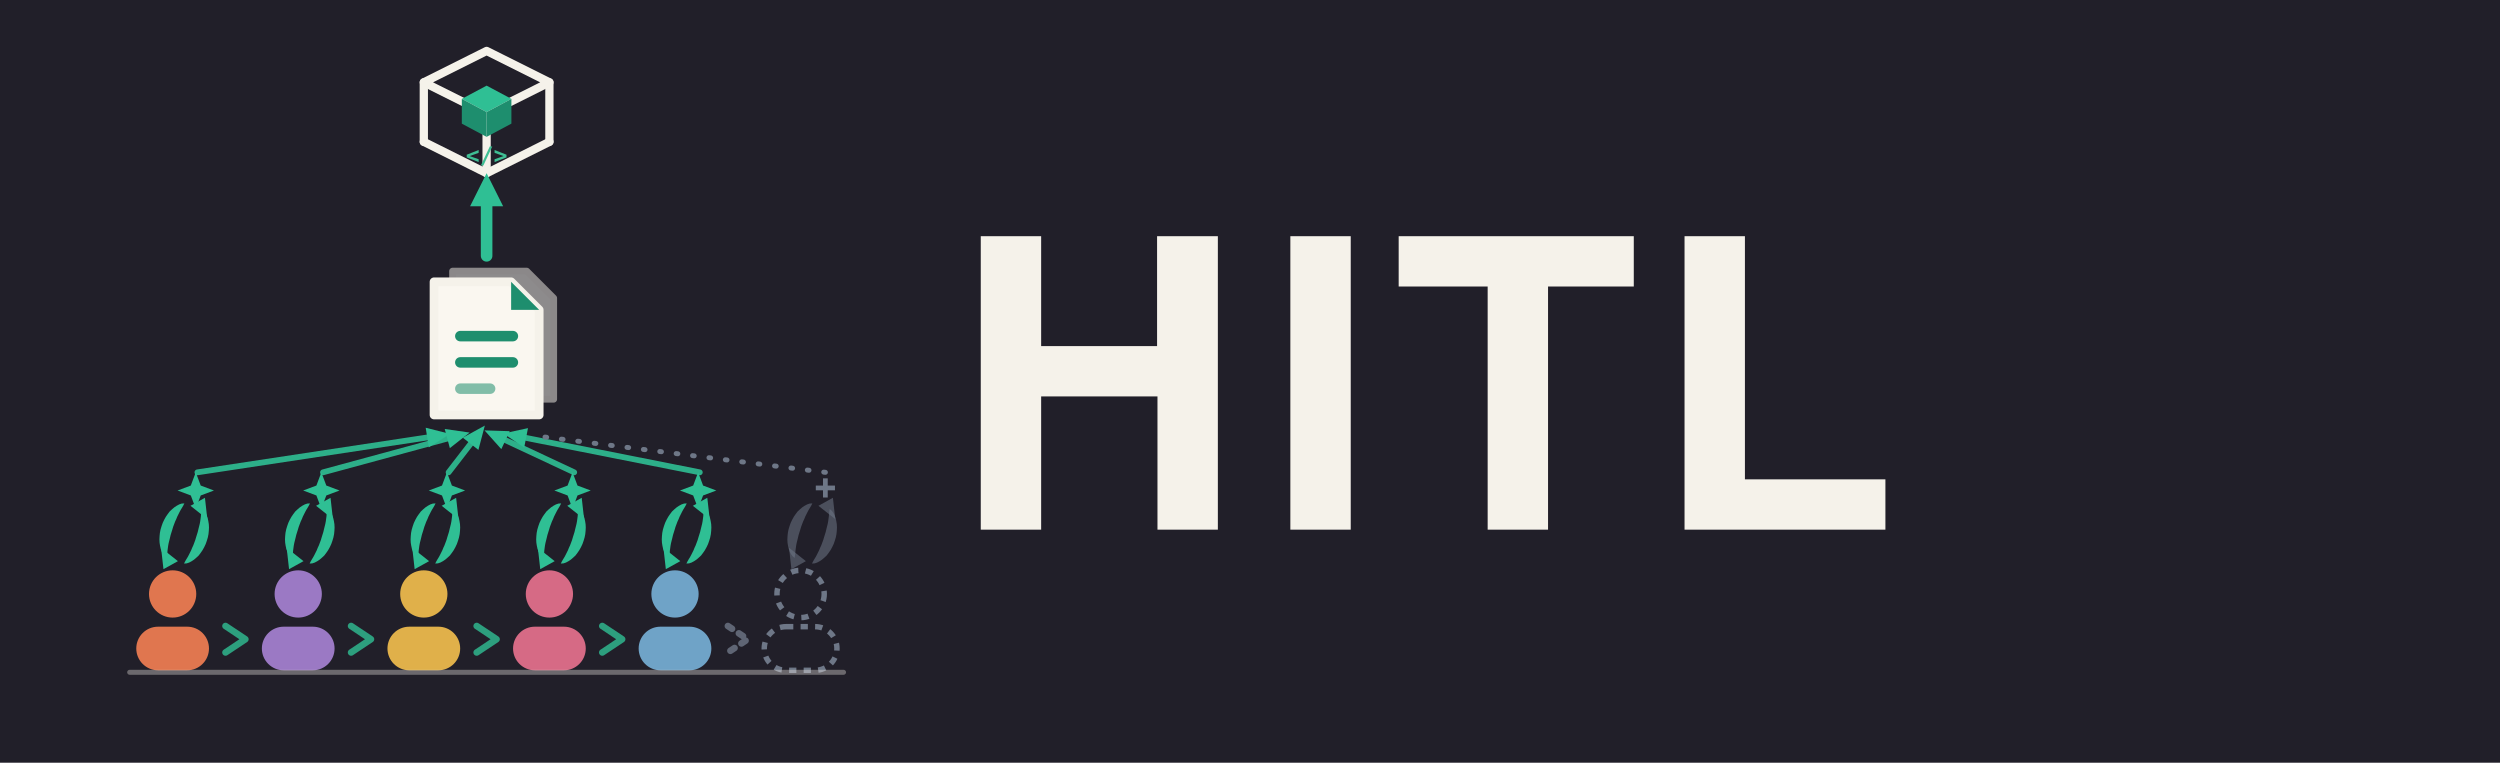
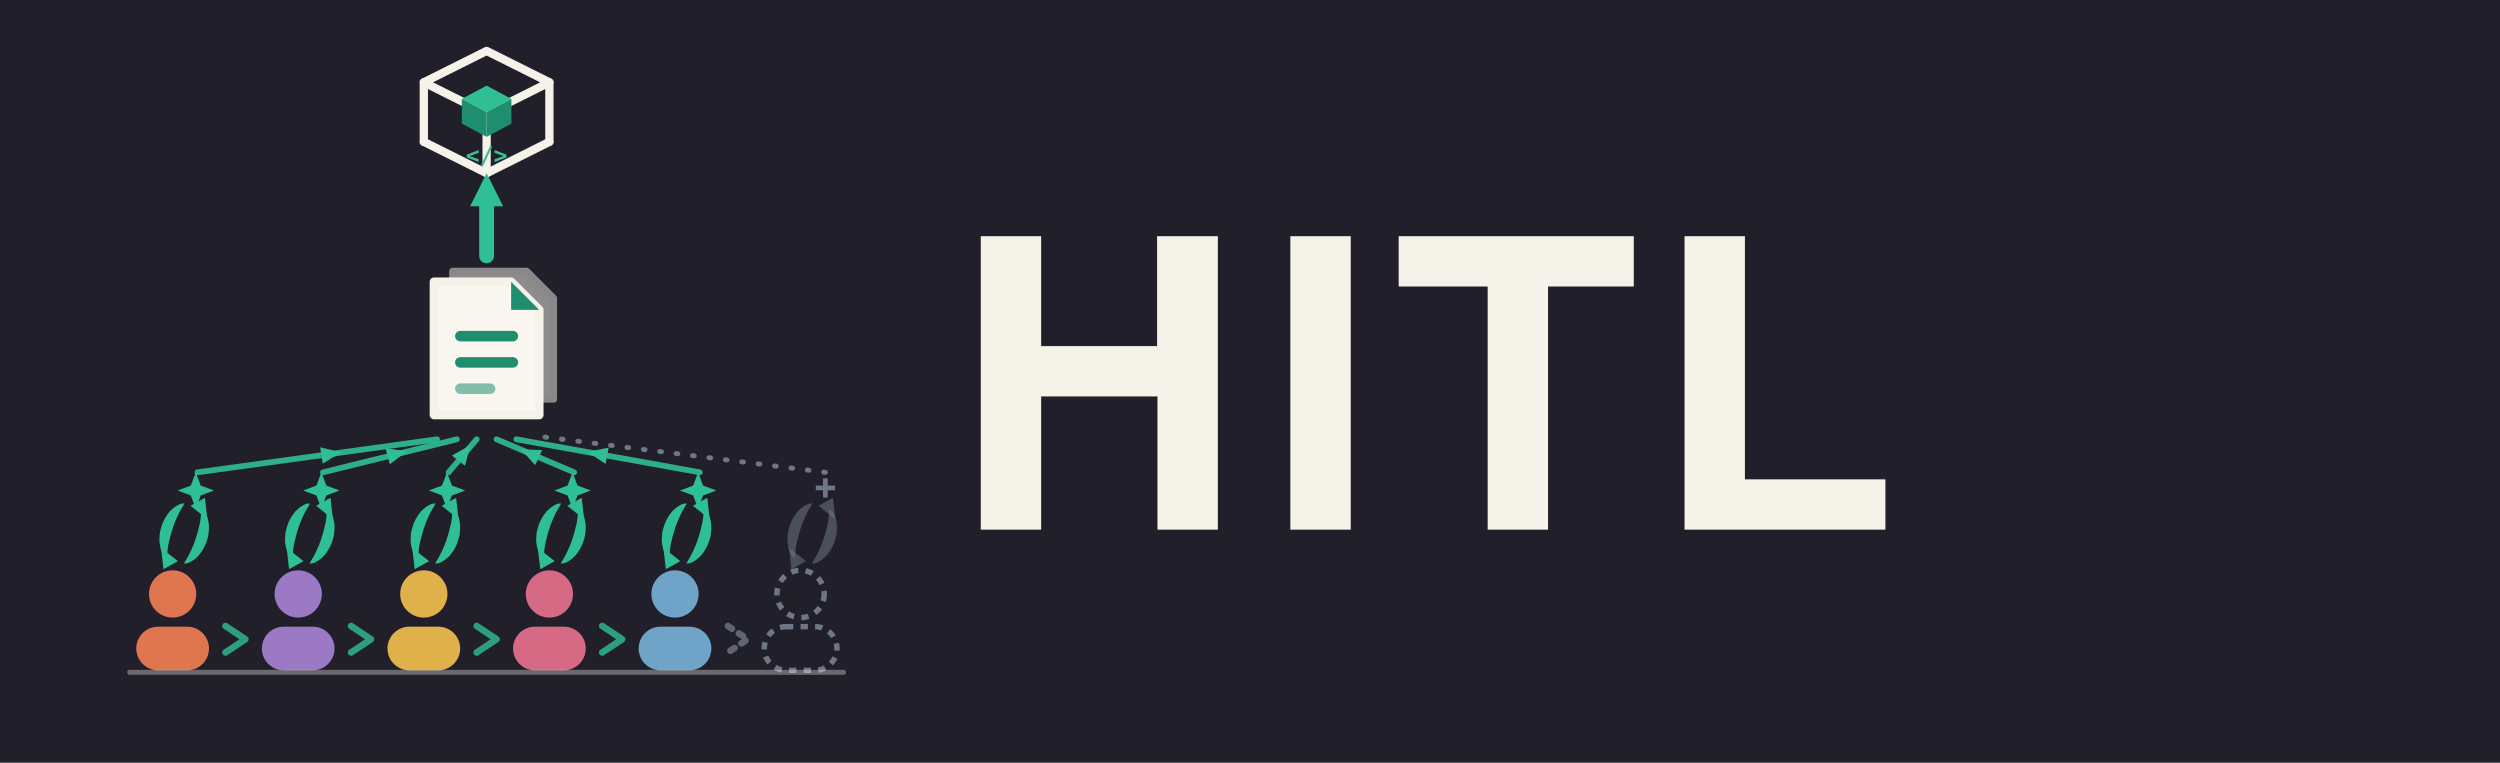
<svg xmlns="http://www.w3.org/2000/svg" width="1180" height="360" viewBox="0 0 1180 360">
  <rect width="1180" height="360" fill="#211F29" />
  <g transform="translate(30,10) scale(0.78) translate(0,-30)">
    <g transform="translate(256,128)">
      <g fill="none" stroke="#F5F2EA" stroke-width="5" stroke-linejoin="round" stroke-linecap="round">
        <polygon points="0,-80 38,-61 0,-42 -38,-61" />
        <line x1="-38" y1="-61" x2="-38" y2="-25" />
        <line x1="38" y1="-61" x2="38" y2="-25" />
        <line x1="0" y1="-42" x2="0" y2="-6" />
        <polyline points="-38,-25 0,-6 38,-25" />
      </g>
      <polygon points="0,-59 15,-51 0,-43 -15,-51" fill="#2FBF94" />
      <polygon points="-15,-51 0,-43 0,-28 -15,-36" fill="#1E8E6E" />
      <polygon points="15,-51 0,-43 0,-28 15,-36" fill="#1E8E6E" />
      <text x="0" y="-12" text-anchor="middle" font-family="Menlo, Consolas, monospace" font-weight="bold" font-size="14" fill="#3FBF94">&lt;/&gt;</text>
    </g>
-     <line x1="256" y1="172" x2="256" y2="140" stroke="#2FBF94" stroke-width="7" stroke-linecap="round" />
+     <line x1="256" y1="172" x2="256" y2="140" stroke="#2FBF94" stroke-width="9" stroke-linecap="round" />
    <polygon points="12,0 -8,10 -8,-10" fill="#2FBF94" transform="translate(256,134) rotate(-90)" />
    <g transform="translate(256,228)">
      <g transform="translate(10,-8) scale(1.02)" opacity="0.5">
        <path d="M -30 -38 L 14 -38 L 30 -22 L 30 38 L -30 38 Z" fill="#FAF7F0" stroke="#F5F2EA" stroke-width="4" stroke-linejoin="round" />
      </g>
      <g transform="scale(1.06)">
        <path d="M -30 -38 L 14 -38 L 30 -22 L 30 38 L -30 38 Z" fill="#FAF7F0" stroke="#F5F2EA" stroke-width="5" stroke-linejoin="round" />
        <path d="M 14 -38 L 14 -22 L 30 -22 Z" fill="#1E8E6E" />
        <rect x="-18" y="-10" width="36" height="6" rx="3" fill="#1E8E6E" />
        <rect x="-18" y="5" width="36" height="6" rx="3" fill="#1E8E6E" />
        <rect x="-18" y="20" width="23" height="6" rx="3" fill="#1E8E6E" opacity="0.55" />
      </g>
    </g>
-     <line x1="81" y1="303" x2="226" y2="281" stroke="#2FBF94" stroke-width="3.5" stroke-linecap="round" opacity="0.9" />
-     <polygon points="8,0 -6,6 -6,-6" fill="#2FBF94" transform="translate(226,281) rotate(-9)" />
+     <line x1="81" y1="303" x2="226" y2="283" stroke="#2FBF94" stroke-width="3.5" stroke-linecap="round" opacity="0.9" />
+     <polygon points="7,0 -5,5 -5,-5" fill="#2FBF94" transform="translate(161,292) rotate(-9)" />
    <g transform="translate(66,392) scale(1.1)" fill="#E0764F">
      <circle cx="0" cy="-14" r="13" />
      <rect x="-20" y="4" width="40" height="24" rx="12" />
    </g>
    <polygon points="72.9,358.2 74.5,358.1 76.0,357.6 77.5,356.8 79.0,355.8 80.4,354.6 81.8,353.3 83.0,351.7 84.1,350.1 85.1,348.3 86.0,346.4 86.7,344.4 87.3,342.4 87.7,340.4 87.9,338.4 88.0,336.4 87.9,334.4 87.6,332.5 87.2,330.7 86.6,329.0 85.8,327.5 84.8,326.2 83.6,325.2 83.6,325.2 83.4,326.7 83.2,328.2 83.1,329.6 82.9,331.1 82.7,332.6 82.4,334.2 82.0,335.8 81.6,337.4 81.2,339.1 80.7,340.7 80.2,342.3 79.7,344.0 79.1,345.6 78.5,347.2 77.8,348.7 77.2,350.2 76.5,351.6 75.8,353.0 75.1,354.3 74.3,355.6 73.6,356.8 72.9,358.2" fill="#2FBF94" />
    <polygon points="7,0 -5,5 -5,-5" fill="#2FBF94" transform="translate(83.6,325.2) rotate(61)" />
    <polygon points="73.1,321.8 71.5,321.9 70.0,322.4 68.5,323.2 67.0,324.2 65.6,325.4 64.2,326.7 63.0,328.3 61.9,329.9 60.9,331.7 60.0,333.6 59.3,335.6 58.7,337.6 58.3,339.6 58.1,341.6 58.0,343.6 58.1,345.6 58.4,347.5 58.8,349.3 59.4,351.0 60.2,352.5 61.2,353.8 62.4,354.8 62.4,354.8 62.6,353.3 62.8,351.8 62.9,350.4 63.1,348.9 63.3,347.4 63.6,345.8 64.0,344.2 64.4,342.6 64.8,340.9 65.3,339.3 65.8,337.7 66.3,336.0 66.9,334.4 67.5,332.8 68.2,331.3 68.8,329.8 69.5,328.4 70.2,327.0 70.9,325.7 71.7,324.4 72.4,323.2 73.1,321.8" fill="#2FBF94" />
    <polygon points="7,0 -5,5 -5,-5" fill="#2FBF94" transform="translate(62.4,354.8) rotate(-119)" />
    <path transform="translate(80,314) scale(1.0)" fill="#2FBF94" d="M0,-11 L3,-3 L11,0 L3,3 L0,11 L-3,3 L-11,0 L-3,-3 Z" />
-     <line x1="157" y1="303" x2="238" y2="281" stroke="#2FBF94" stroke-width="3.5" stroke-linecap="round" opacity="0.9" />
-     <polygon points="8,0 -6,6 -6,-6" fill="#2FBF94" transform="translate(238,281) rotate(-15)" />
+     <line x1="157" y1="303" x2="238" y2="283" stroke="#2FBF94" stroke-width="3.5" stroke-linecap="round" opacity="0.9" />
+     <polygon points="7,0 -5,5 -5,-5" fill="#2FBF94" transform="translate(201,292) rotate(-15)" />
    <g transform="translate(142,392) scale(1.1)" fill="#9B79C4">
      <circle cx="0" cy="-14" r="13" />
      <rect x="-20" y="4" width="40" height="24" rx="12" />
    </g>
    <polygon points="148.9,358.2 150.5,358.1 152.0,357.6 153.5,356.8 155.0,355.8 156.4,354.6 157.8,353.3 159.0,351.7 160.1,350.1 161.1,348.3 162.0,346.4 162.7,344.4 163.3,342.4 163.7,340.4 163.9,338.4 164.0,336.4 163.9,334.4 163.6,332.5 163.2,330.7 162.6,329.0 161.8,327.5 160.8,326.2 159.6,325.2 159.6,325.2 159.4,326.7 159.2,328.2 159.1,329.6 158.9,331.1 158.7,332.6 158.4,334.2 158.0,335.8 157.6,337.4 157.2,339.1 156.7,340.7 156.2,342.3 155.7,344.0 155.1,345.6 154.5,347.2 153.8,348.7 153.2,350.2 152.5,351.6 151.8,353.0 151.1,354.3 150.3,355.6 149.6,356.8 148.9,358.2" fill="#2FBF94" />
    <polygon points="7,0 -5,5 -5,-5" fill="#2FBF94" transform="translate(159.6,325.2) rotate(61)" />
    <polygon points="149.1,321.8 147.5,321.9 146.0,322.4 144.5,323.2 143.0,324.2 141.6,325.4 140.2,326.7 139.0,328.3 137.9,329.9 136.9,331.7 136.0,333.6 135.3,335.6 134.7,337.6 134.3,339.6 134.1,341.6 134.0,343.6 134.1,345.6 134.4,347.5 134.8,349.3 135.4,351.0 136.2,352.5 137.2,353.8 138.4,354.8 138.4,354.8 138.6,353.3 138.8,351.8 138.9,350.4 139.1,348.9 139.3,347.4 139.6,345.8 140.0,344.2 140.4,342.6 140.8,340.9 141.3,339.3 141.8,337.7 142.3,336.0 142.9,334.4 143.5,332.8 144.2,331.3 144.8,329.8 145.5,328.4 146.2,327.0 146.9,325.7 147.7,324.4 148.4,323.2 149.1,321.8" fill="#2FBF94" />
    <polygon points="7,0 -5,5 -5,-5" fill="#2FBF94" transform="translate(138.4,354.8) rotate(-119)" />
    <path transform="translate(156,314) scale(1.0)" fill="#2FBF94" d="M0,-11 L3,-3 L11,0 L3,3 L0,11 L-3,3 L-11,0 L-3,-3 Z" />
-     <line x1="233" y1="303" x2="250" y2="281" stroke="#2FBF94" stroke-width="3.5" stroke-linecap="round" opacity="0.9" />
-     <polygon points="8,0 -6,6 -6,-6" fill="#2FBF94" transform="translate(250,281) rotate(-52)" />
+     <line x1="233" y1="303" x2="250" y2="283" stroke="#2FBF94" stroke-width="3.5" stroke-linecap="round" opacity="0.9" />
+     <polygon points="7,0 -5,5 -5,-5" fill="#2FBF94" transform="translate(242,292) rotate(-52)" />
    <g transform="translate(218,392) scale(1.1)" fill="#E0B04A">
      <circle cx="0" cy="-14" r="13" />
      <rect x="-20" y="4" width="40" height="24" rx="12" />
    </g>
    <polygon points="224.9,358.2 226.5,358.1 228.0,357.6 229.5,356.8 231.0,355.8 232.4,354.6 233.8,353.3 235.0,351.7 236.1,350.1 237.1,348.3 238.0,346.4 238.7,344.4 239.3,342.4 239.7,340.4 239.9,338.4 240.0,336.4 239.9,334.4 239.6,332.5 239.2,330.7 238.6,329.0 237.8,327.5 236.8,326.2 235.6,325.2 235.6,325.2 235.4,326.7 235.2,328.2 235.1,329.6 234.9,331.1 234.7,332.6 234.4,334.2 234.0,335.8 233.6,337.4 233.2,339.1 232.7,340.7 232.2,342.3 231.7,344.0 231.1,345.6 230.5,347.2 229.8,348.7 229.2,350.2 228.5,351.6 227.8,353.0 227.1,354.3 226.3,355.6 225.6,356.8 224.9,358.2" fill="#2FBF94" />
    <polygon points="7,0 -5,5 -5,-5" fill="#2FBF94" transform="translate(235.6,325.2) rotate(61)" />
    <polygon points="225.1,321.8 223.5,321.9 222.0,322.4 220.5,323.2 219.0,324.2 217.6,325.4 216.2,326.7 215.0,328.3 213.9,329.9 212.9,331.7 212.0,333.6 211.3,335.6 210.7,337.6 210.3,339.6 210.1,341.6 210.0,343.6 210.1,345.6 210.4,347.5 210.8,349.3 211.4,351.0 212.2,352.5 213.2,353.8 214.4,354.8 214.4,354.8 214.6,353.3 214.8,351.8 214.9,350.4 215.1,348.9 215.3,347.4 215.6,345.8 216.0,344.2 216.4,342.6 216.8,340.9 217.3,339.3 217.8,337.7 218.3,336.0 218.9,334.4 219.5,332.8 220.2,331.3 220.8,329.8 221.5,328.4 222.2,327.0 222.9,325.7 223.7,324.4 224.4,323.2 225.1,321.8" fill="#2FBF94" />
    <polygon points="7,0 -5,5 -5,-5" fill="#2FBF94" transform="translate(214.4,354.8) rotate(-119)" />
    <path transform="translate(232,314) scale(1.0)" fill="#2FBF94" d="M0,-11 L3,-3 L11,0 L3,3 L0,11 L-3,3 L-11,0 L-3,-3 Z" />
-     <line x1="309" y1="303" x2="262" y2="281" stroke="#2FBF94" stroke-width="3.5" stroke-linecap="round" opacity="0.9" />
-     <polygon points="8,0 -6,6 -6,-6" fill="#2FBF94" transform="translate(262,281) rotate(-155)" />
+     <line x1="309" y1="303" x2="262" y2="283" stroke="#2FBF94" stroke-width="3.5" stroke-linecap="round" opacity="0.9" />
+     <polygon points="7,0 -5,5 -5,-5" fill="#2FBF94" transform="translate(283,292) rotate(-155)" />
    <g transform="translate(294,392) scale(1.1)" fill="#D66A85">
      <circle cx="0" cy="-14" r="13" />
      <rect x="-20" y="4" width="40" height="24" rx="12" />
    </g>
    <polygon points="300.9,358.2 302.5,358.1 304.0,357.6 305.5,356.8 307.0,355.8 308.4,354.6 309.8,353.3 311.0,351.7 312.1,350.1 313.1,348.3 314.0,346.4 314.7,344.4 315.3,342.4 315.7,340.4 315.9,338.4 316.0,336.4 315.9,334.4 315.6,332.5 315.2,330.7 314.6,329.0 313.8,327.5 312.8,326.2 311.6,325.2 311.6,325.2 311.4,326.7 311.2,328.2 311.1,329.6 310.9,331.1 310.7,332.6 310.4,334.2 310.0,335.8 309.6,337.4 309.2,339.1 308.7,340.7 308.2,342.3 307.7,344.0 307.1,345.6 306.5,347.2 305.8,348.7 305.2,350.2 304.5,351.6 303.8,353.0 303.1,354.3 302.3,355.6 301.6,356.8 300.9,358.2" fill="#2FBF94" />
    <polygon points="7,0 -5,5 -5,-5" fill="#2FBF94" transform="translate(311.6,325.2) rotate(61)" />
    <polygon points="301.1,321.8 299.5,321.9 298.0,322.4 296.5,323.2 295.0,324.2 293.6,325.4 292.2,326.7 291.0,328.3 289.9,329.9 288.9,331.7 288.0,333.6 287.3,335.6 286.7,337.6 286.3,339.6 286.1,341.6 286.0,343.6 286.1,345.6 286.4,347.5 286.8,349.3 287.4,351.0 288.2,352.5 289.2,353.8 290.4,354.8 290.4,354.8 290.6,353.3 290.8,351.8 290.9,350.4 291.1,348.9 291.3,347.4 291.6,345.8 292.0,344.2 292.4,342.6 292.8,340.9 293.3,339.3 293.8,337.7 294.3,336.0 294.9,334.4 295.5,332.8 296.2,331.3 296.8,329.8 297.5,328.4 298.2,327.0 298.9,325.7 299.7,324.4 300.4,323.2 301.1,321.8" fill="#2FBF94" />
    <polygon points="7,0 -5,5 -5,-5" fill="#2FBF94" transform="translate(290.4,354.8) rotate(-119)" />
    <path transform="translate(308,314) scale(1.0)" fill="#2FBF94" d="M0,-11 L3,-3 L11,0 L3,3 L0,11 L-3,3 L-11,0 L-3,-3 Z" />
-     <line x1="385" y1="303" x2="274" y2="281" stroke="#2FBF94" stroke-width="3.5" stroke-linecap="round" opacity="0.9" />
-     <polygon points="8,0 -6,6 -6,-6" fill="#2FBF94" transform="translate(274,281) rotate(-169)" />
+     <line x1="385" y1="303" x2="274" y2="283" stroke="#2FBF94" stroke-width="3.5" stroke-linecap="round" opacity="0.9" />
+     <polygon points="7,0 -5,5 -5,-5" fill="#2FBF94" transform="translate(324,292) rotate(-169)" />
    <g transform="translate(370,392) scale(1.1)" fill="#6FA3C7">
      <circle cx="0" cy="-14" r="13" />
      <rect x="-20" y="4" width="40" height="24" rx="12" />
    </g>
    <polygon points="376.9,358.2 378.5,358.1 380.0,357.6 381.5,356.8 383.0,355.8 384.4,354.6 385.8,353.3 387.0,351.7 388.1,350.1 389.1,348.3 390.0,346.4 390.7,344.4 391.3,342.4 391.7,340.4 391.9,338.4 392.0,336.4 391.9,334.4 391.6,332.5 391.2,330.7 390.6,329.0 389.8,327.5 388.8,326.2 387.6,325.2 387.6,325.2 387.4,326.7 387.2,328.2 387.1,329.6 386.9,331.1 386.7,332.6 386.4,334.2 386.0,335.8 385.6,337.4 385.2,339.1 384.7,340.7 384.2,342.3 383.7,344.0 383.1,345.6 382.5,347.2 381.8,348.7 381.2,350.2 380.5,351.6 379.8,353.0 379.1,354.3 378.3,355.6 377.6,356.8 376.9,358.2" fill="#2FBF94" />
    <polygon points="7,0 -5,5 -5,-5" fill="#2FBF94" transform="translate(387.6,325.2) rotate(61)" />
    <polygon points="377.1,321.8 375.5,321.9 374.0,322.4 372.5,323.2 371.0,324.2 369.6,325.4 368.2,326.7 367.0,328.3 365.9,329.9 364.9,331.7 364.0,333.6 363.3,335.6 362.7,337.6 362.3,339.6 362.1,341.6 362.0,343.6 362.1,345.6 362.4,347.5 362.8,349.3 363.4,351.0 364.2,352.5 365.2,353.8 366.4,354.8 366.4,354.8 366.6,353.3 366.8,351.8 366.9,350.4 367.1,348.9 367.3,347.4 367.6,345.8 368.0,344.2 368.4,342.6 368.8,340.9 369.3,339.3 369.8,337.7 370.3,336.0 370.9,334.4 371.5,332.8 372.2,331.3 372.8,329.8 373.5,328.4 374.2,327.0 374.9,325.7 375.7,324.4 376.4,323.2 377.1,321.8" fill="#2FBF94" />
    <polygon points="7,0 -5,5 -5,-5" fill="#2FBF94" transform="translate(366.4,354.8) rotate(-119)" />
    <path transform="translate(384,314) scale(1.0)" fill="#2FBF94" d="M0,-11 L3,-3 L11,0 L3,3 L0,11 L-3,3 L-11,0 L-3,-3 Z" />
    <line x1="461" y1="303" x2="286" y2="281" stroke="#6E7787" stroke-width="3" stroke-linecap="round" stroke-dasharray="1 9" />
    <g transform="translate(446,392) scale(1.1)" fill="none" stroke="#6E7787" stroke-width="3" stroke-dasharray="4 4">
      <circle cx="0" cy="-14" r="13" />
      <rect x="-20" y="4" width="40" height="24" rx="12" />
    </g>
    <polygon points="452.9,358.2 454.5,358.1 456.0,357.6 457.5,356.8 459.0,355.8 460.4,354.6 461.8,353.3 463.0,351.7 464.1,350.1 465.1,348.3 466.0,346.4 466.7,344.4 467.3,342.4 467.7,340.4 467.9,338.4 468.0,336.4 467.9,334.4 467.6,332.5 467.2,330.7 466.6,329.0 465.8,327.5 464.8,326.2 463.6,325.2 463.6,325.2 463.4,326.7 463.2,328.2 463.1,329.6 462.9,331.1 462.7,332.6 462.4,334.2 462.0,335.8 461.6,337.4 461.2,339.1 460.7,340.7 460.2,342.3 459.7,344.0 459.1,345.6 458.5,347.2 457.8,348.7 457.2,350.2 456.5,351.6 455.8,353.0 455.1,354.3 454.3,355.6 453.6,356.8 452.9,358.2" fill="#6E7787" opacity="0.55" />
    <polygon points="7,0 -5,5 -5,-5" fill="#6E7787" opacity="0.55" transform="translate(463.6,325.2) rotate(61)" />
    <polygon points="453.1,321.8 451.5,321.9 450.0,322.4 448.5,323.2 447.0,324.2 445.6,325.4 444.2,326.7 443.0,328.3 441.9,329.9 440.9,331.7 440.0,333.6 439.3,335.6 438.7,337.6 438.3,339.6 438.1,341.6 438.0,343.6 438.1,345.6 438.4,347.5 438.8,349.3 439.4,351.0 440.2,352.5 441.2,353.8 442.4,354.8 442.4,354.8 442.6,353.3 442.8,351.8 442.9,350.4 443.1,348.9 443.3,347.4 443.6,345.8 444.0,344.2 444.4,342.6 444.8,340.9 445.3,339.3 445.8,337.7 446.3,336.0 446.9,334.4 447.5,332.8 448.2,331.3 448.8,329.8 449.5,328.4 450.2,327.0 450.9,325.7 451.7,324.4 452.4,323.2 453.1,321.8" fill="#6E7787" opacity="0.55" />
    <polygon points="7,0 -5,5 -5,-5" fill="#6E7787" opacity="0.55" transform="translate(442.4,354.8) rotate(-119)" />
    <text x="454" y="318" font-family="'Helvetica Neue', Helvetica, Arial, sans-serif" font-weight="700" font-size="24" fill="#6E7787">+</text>
    <polyline points="98,396 110,404 98,412" fill="none" stroke="#2FBF94" stroke-width="4" stroke-linecap="round" stroke-linejoin="round" opacity="0.8" />
    <polyline points="174,396 186,404 174,412" fill="none" stroke="#2FBF94" stroke-width="4" stroke-linecap="round" stroke-linejoin="round" opacity="0.8" />
    <polyline points="250,396 262,404 250,412" fill="none" stroke="#2FBF94" stroke-width="4" stroke-linecap="round" stroke-linejoin="round" opacity="0.8" />
    <polyline points="326,396 338,404 326,412" fill="none" stroke="#2FBF94" stroke-width="4" stroke-linecap="round" stroke-linejoin="round" opacity="0.8" />
    <polyline points="402,396 414,404 402,412" fill="none" stroke="#6E7787" stroke-width="4" stroke-linecap="round" stroke-linejoin="round" stroke-dasharray="3 5" opacity="0.8" />
    <line x1="40" y1="424" x2="472" y2="424" stroke="#F5F2EA" stroke-width="3" stroke-linecap="round" opacity="0.35" />
  </g>
  <text x="450" y="250" font-family="'Helvetica Neue', Helvetica, Arial, sans-serif" font-weight="800" font-size="190" letter-spacing="8" fill="#F5F2EA">HITL</text>
</svg>
